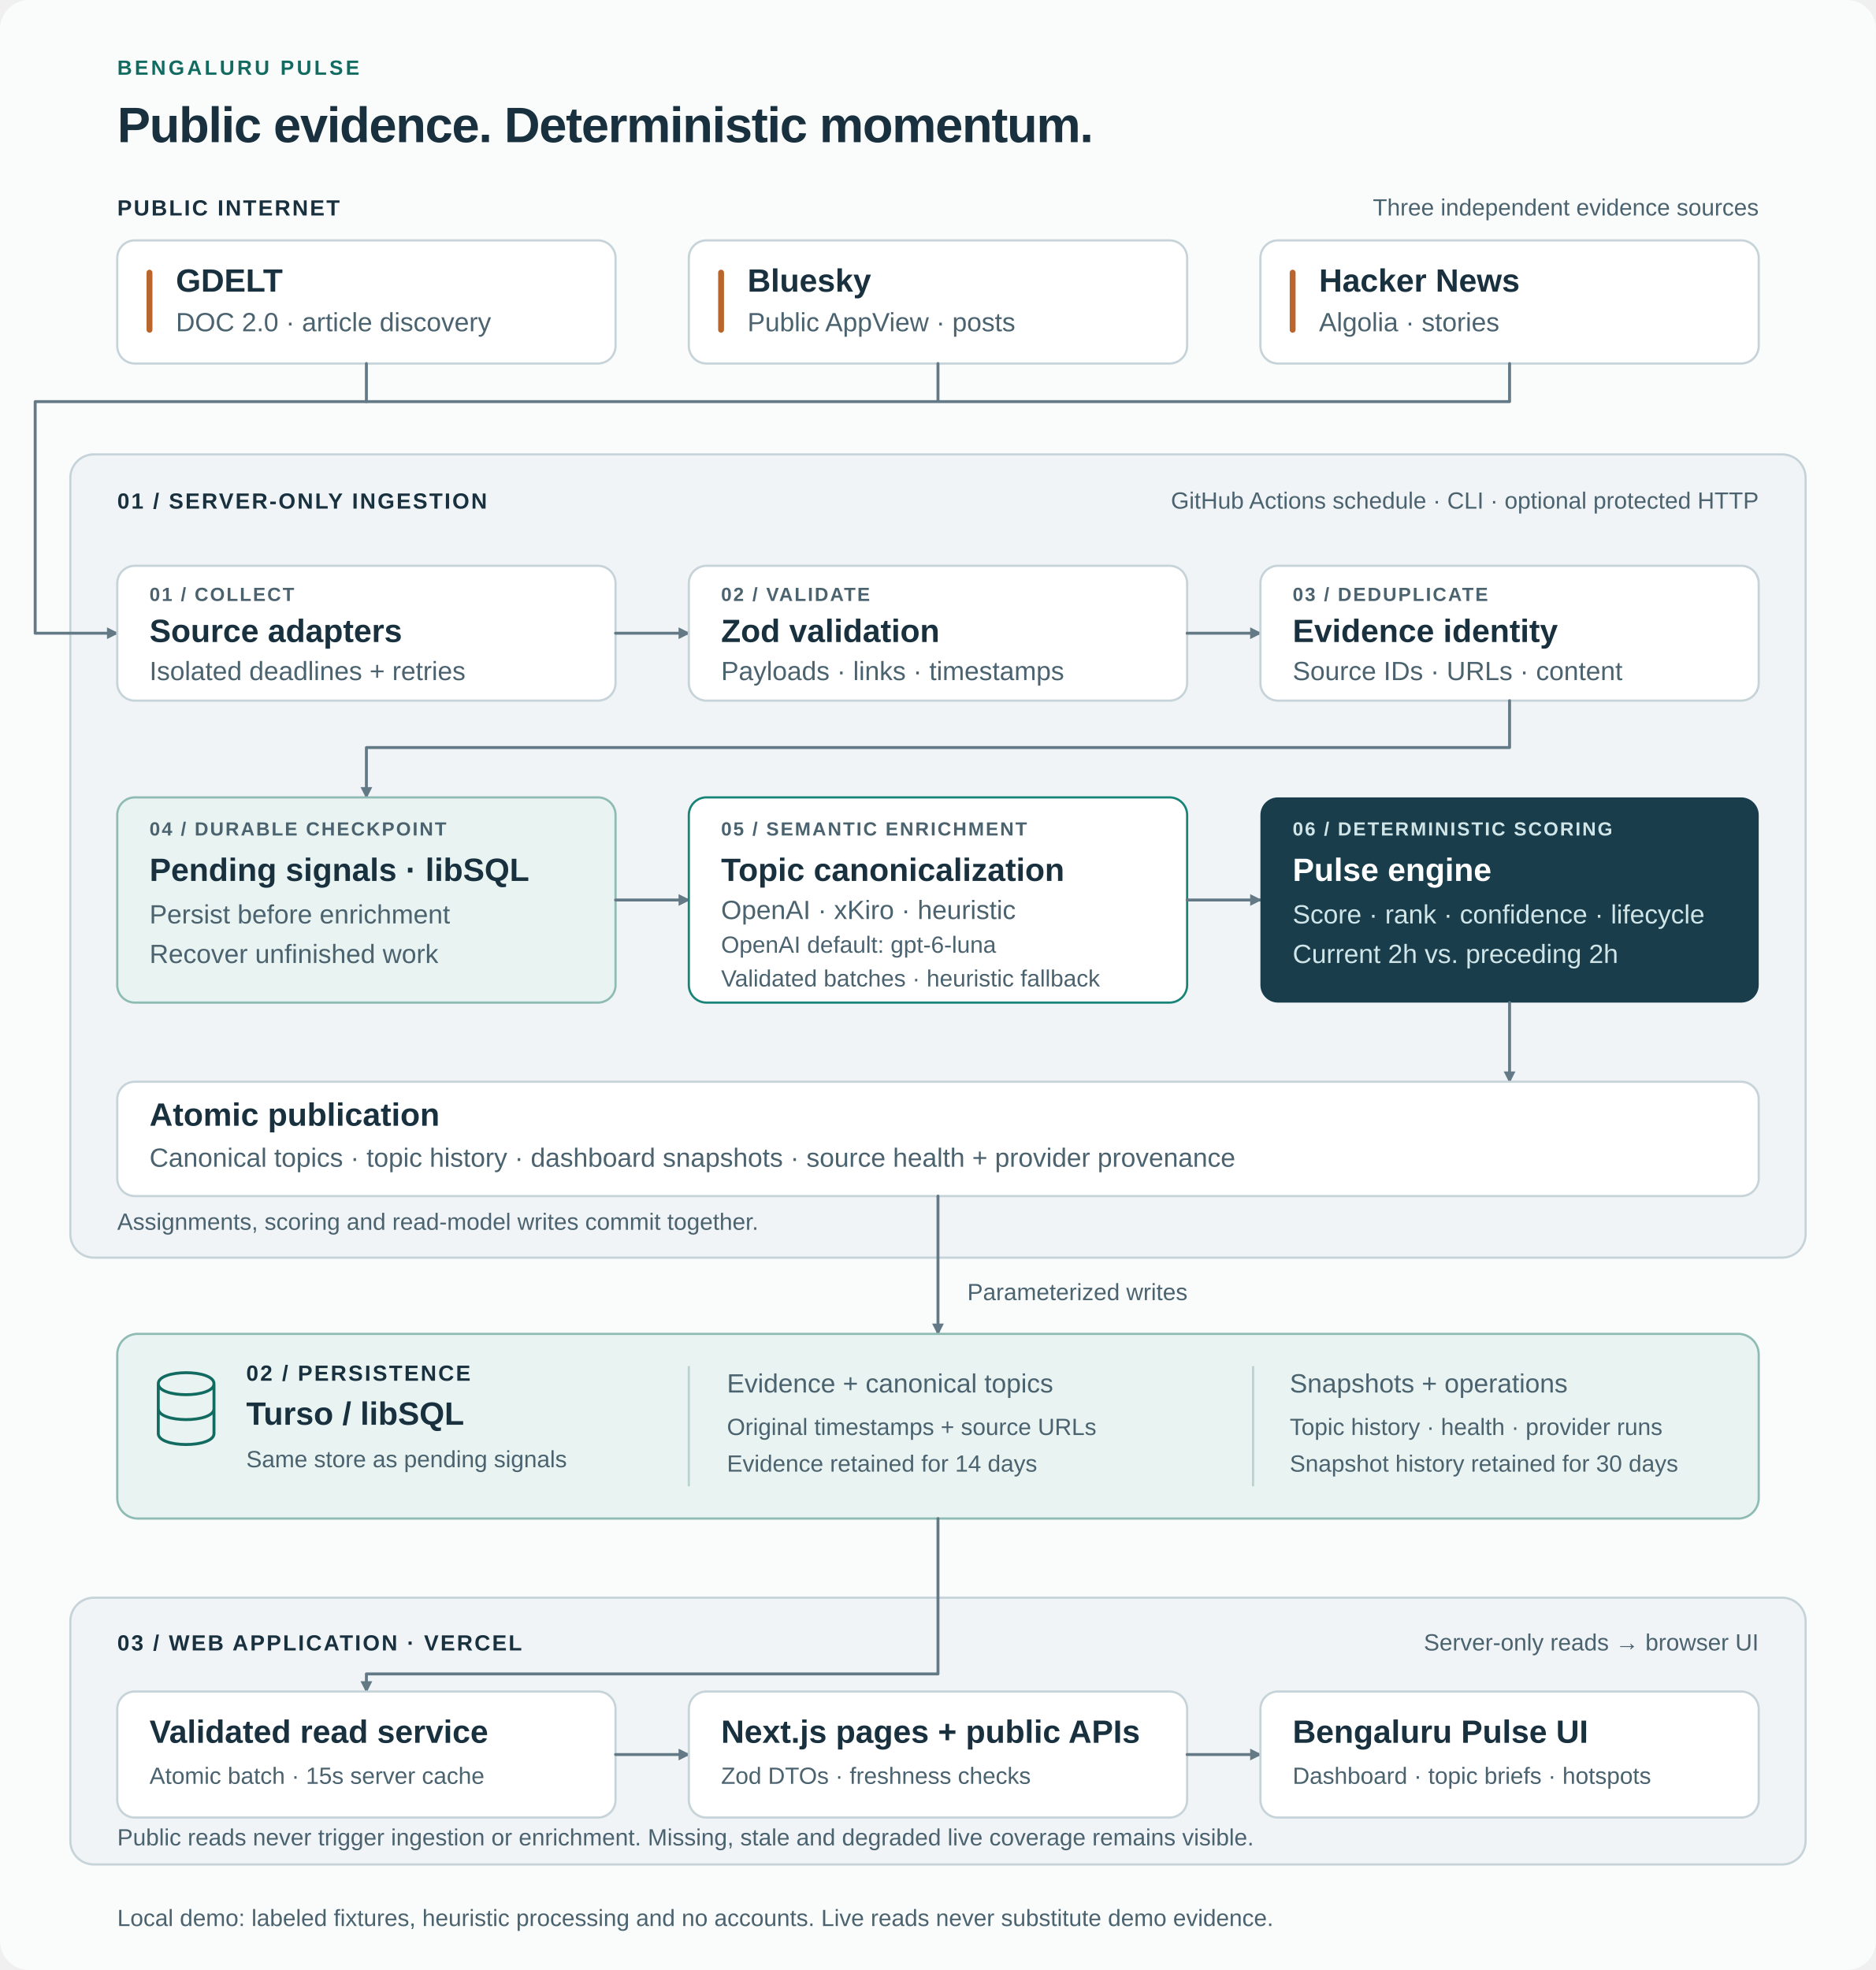
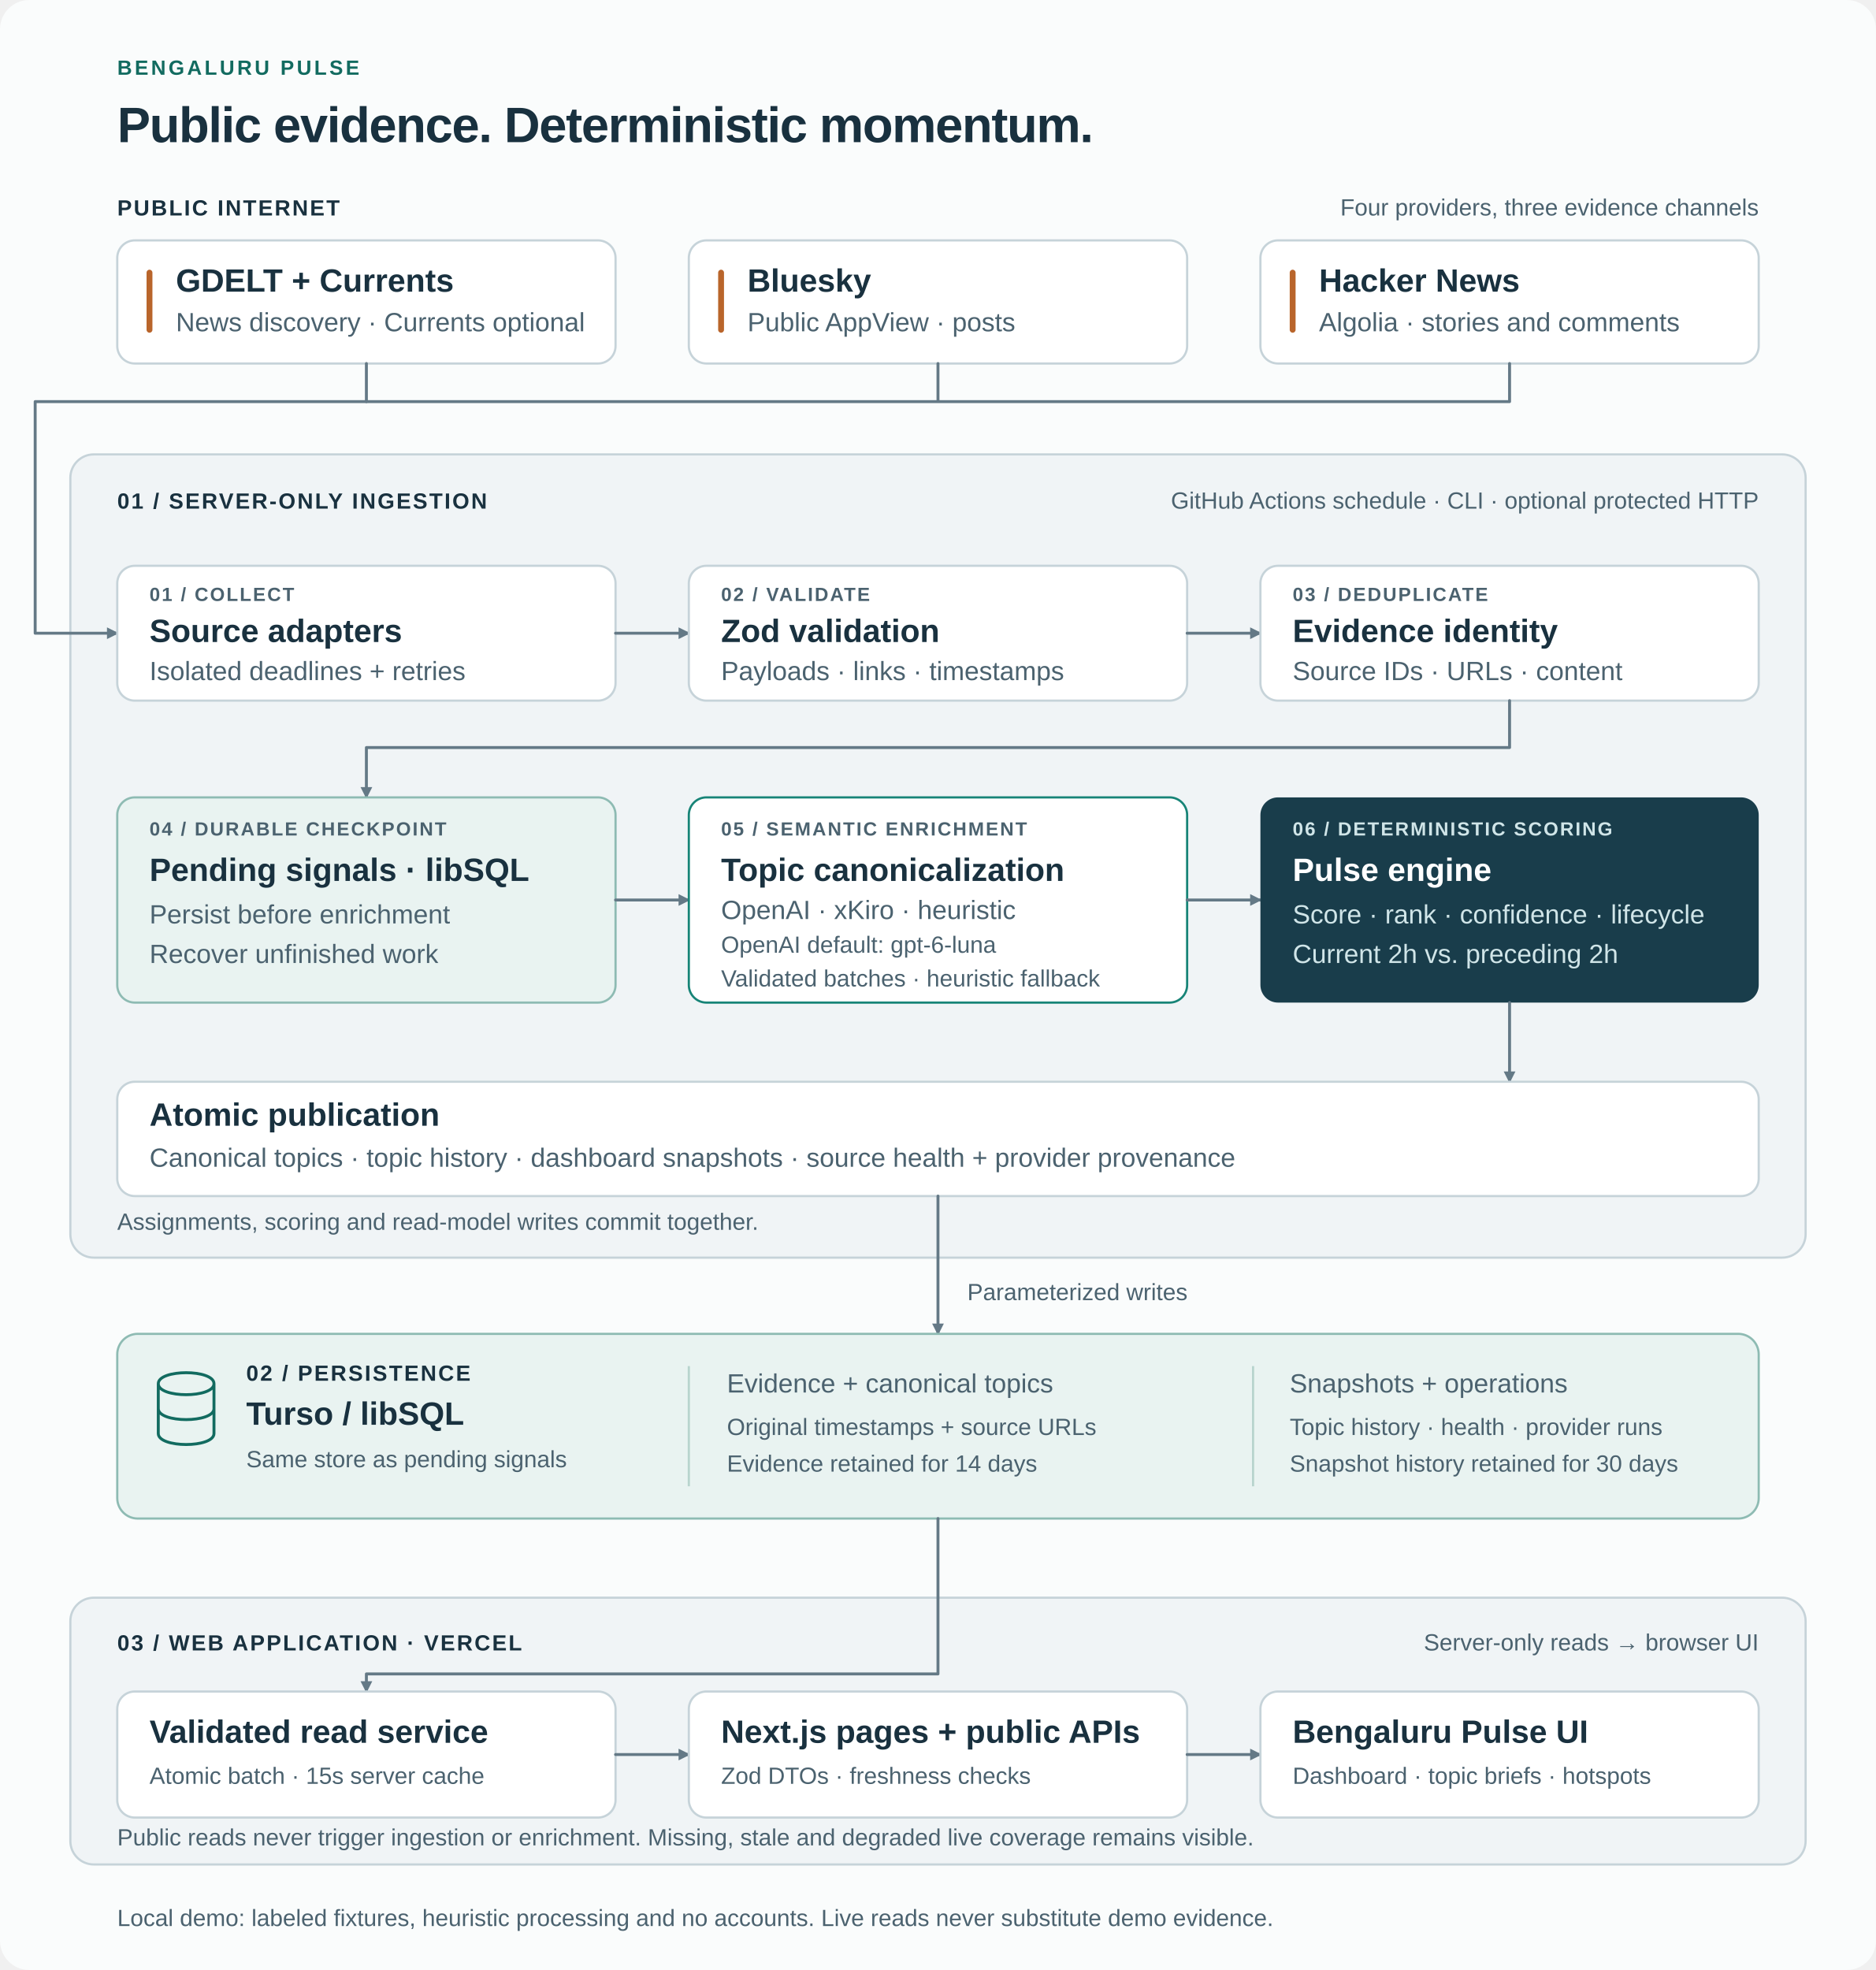
<svg xmlns="http://www.w3.org/2000/svg" width="1280" height="1344" viewBox="0 0 1280 1344" role="img" aria-labelledby="title description">
  <defs>
    <marker id="arrow" markerWidth="8" markerHeight="8" refX="7" refY="4" orient="auto" markerUnits="userSpaceOnUse">
      <path d="M0 0 8 4 0 8Z" fill="#647986" />
    </marker>
    <style>
      text { font-family: -apple-system, BlinkMacSystemFont, "Segoe UI", Arial, sans-serif; fill: #19313f; }
      .eyebrow { font-size: 14px; font-weight: 700; letter-spacing: 1.8px; fill: #126b60; }
      .heading { font-size: 34px; font-weight: 700; letter-spacing: -0.7px; }
      .section { font-size: 15px; font-weight: 700; letter-spacing: 1.2px; }
      .label { font-size: 22px; font-weight: 650; }
      .body { font-size: 18px; fill: #4b626f; }
      .note { font-size: 16px; fill: #4b626f; }
      .step { font-size: 13px; font-weight: 700; letter-spacing: 1.1px; fill: #4b626f; }
      .card { fill: #fff; stroke: #c6d3d9; stroke-width: 1.5; }
      .flow { fill: none; stroke: #647986; stroke-width: 2; stroke-linejoin: round; stroke-linecap: round; marker-end: url(#arrow); }
      .bus { fill: none; stroke: #647986; stroke-width: 2; stroke-linejoin: round; stroke-linecap: round; }
      .light { fill: #fff; }
      .light-muted { fill: #d0e5e8; }
    </style>
  </defs>
  <rect width="1280" height="1344" rx="20" fill="#fafcfc" />
  <text class="eyebrow" x="80" y="51">BENGALURU PULSE</text>
  <text class="heading" x="80" y="97">Public evidence. Deterministic momentum.</text>
  <text class="section" x="80" y="147">PUBLIC INTERNET</text>
-   <text class="note" x="1200" y="147" text-anchor="end">Three independent evidence sources</text>
+   <text class="note" x="1200" y="147" text-anchor="end">Four providers, three evidence channels</text>
  <g>
    <rect class="card" x="80" y="164" width="340" height="84" rx="12" />
    <rect x="100" y="184" width="4" height="43" rx="2" fill="#b9652b" />
-     <text class="label" x="120" y="199">GDELT</text>
-     <text class="body" x="120" y="226">DOC 2.0 · article discovery</text>
+     <text class="label" x="120" y="199">GDELT + Currents</text>
+     <text class="body" x="120" y="226">News discovery · Currents optional</text>
  </g>
  <g>
    <rect class="card" x="470" y="164" width="340" height="84" rx="12" />
    <rect x="490" y="184" width="4" height="43" rx="2" fill="#b9652b" />
    <text class="label" x="510" y="199">Bluesky</text>
    <text class="body" x="510" y="226">Public AppView · posts</text>
  </g>
  <g>
    <rect class="card" x="860" y="164" width="340" height="84" rx="12" />
    <rect x="880" y="184" width="4" height="43" rx="2" fill="#b9652b" />
    <text class="label" x="900" y="199">Hacker News</text>
-     <text class="body" x="900" y="226">Algolia · stories</text>
+     <text class="body" x="900" y="226">Algolia · stories and comments</text>
  </g>
  <rect x="48" y="310" width="1184" height="548" rx="16" fill="#f0f4f6" stroke="#c6d3d9" stroke-width="1.5" />
  <text class="section" x="80" y="347">01 / SERVER-ONLY INGESTION</text>
  <text class="note" x="1200" y="347" text-anchor="end">GitHub Actions schedule · CLI · optional protected HTTP</text>
  <path class="bus" d="M250 248V274H1030V248 M640 248V274" />
  <path class="flow" d="M250 274H24V432H80" />
  <g>
    <rect class="card" x="80" y="386" width="340" height="92" rx="12" />
    <text class="step" x="102" y="410">01 / COLLECT</text>
    <text class="label" x="102" y="438">Source adapters</text>
    <text class="body" x="102" y="464">Isolated deadlines + retries</text>
  </g>
  <path class="flow" d="M420 432H470" />
  <g>
    <rect class="card" x="470" y="386" width="340" height="92" rx="12" />
    <text class="step" x="492" y="410">02 / VALIDATE</text>
    <text class="label" x="492" y="438">Zod validation</text>
    <text class="body" x="492" y="464">Payloads · links · timestamps</text>
  </g>
  <path class="flow" d="M810 432H860" />
  <g>
    <rect class="card" x="860" y="386" width="340" height="92" rx="12" />
    <text class="step" x="882" y="410">03 / DEDUPLICATE</text>
    <text class="label" x="882" y="438">Evidence identity</text>
    <text class="body" x="882" y="464">Source IDs · URLs · content</text>
  </g>
  <path class="flow" d="M1030 478V510H250V544" />
  <g>
    <rect x="80" y="544" width="340" height="140" rx="12" fill="#e9f3f1" stroke="#8ebbb3" stroke-width="1.5" />
    <text class="step" x="102" y="570">04 / DURABLE CHECKPOINT</text>
    <text class="label" x="102" y="601">Pending signals · libSQL</text>
    <text class="body" x="102" y="630">Persist before enrichment</text>
    <text class="body" x="102" y="657">Recover unfinished work</text>
  </g>
  <path class="flow" d="M420 614H470" />
  <g>
    <rect x="470" y="544" width="340" height="140" rx="12" fill="#fff" stroke="#178477" stroke-width="1.5" />
    <text class="step" x="492" y="570">05 / SEMANTIC ENRICHMENT</text>
    <text class="label" x="492" y="601">Topic canonicalization</text>
    <text class="body" x="492" y="627">OpenAI · xKiro · heuristic</text>
    <text class="note" x="492" y="650">OpenAI default: gpt-6-luna</text>
    <text class="note" x="492" y="673">Validated batches · heuristic fallback</text>
  </g>
  <path class="flow" d="M810 614H860" />
  <g>
    <rect x="860" y="544" width="340" height="140" rx="12" fill="#193d4b" />
    <text class="step light-muted" x="882" y="570">06 / DETERMINISTIC SCORING</text>
    <text class="label light" x="882" y="601">Pulse engine</text>
    <text class="body light-muted" x="882" y="630">Score · rank · confidence · lifecycle</text>
    <text class="body light-muted" x="882" y="657">Current 2h vs. preceding 2h</text>
  </g>
  <path class="flow" d="M1030 684V738" />
  <g>
    <rect class="card" x="80" y="738" width="1120" height="78" rx="12" />
    <text class="label" x="102" y="768">Atomic publication</text>
    <text class="body" x="102" y="796">Canonical topics · topic history · dashboard snapshots · source health + provider provenance</text>
  </g>
  <text class="note" x="80" y="839">Assignments, scoring and read-model writes commit together.</text>
  <path class="flow" d="M640 816V910" />
  <text class="note" x="660" y="887">Parameterized writes</text>
  <g>
    <rect x="80" y="910" width="1120" height="126" rx="14" fill="#e9f3f1" stroke="#8ebbb3" stroke-width="1.5" />
    <path d="M108 944C108 934 146 934 146 944V978C146 988 108 988 108 978Z M108 944C108 954 146 954 146 944 M108 961C108 971 146 971 146 961" fill="none" stroke="#126b60" stroke-width="2" />
    <text class="section" x="168" y="942">02 / PERSISTENCE</text>
    <text class="label" x="168" y="972">Turso / libSQL</text>
    <text class="note" x="168" y="1001">Same store as pending signals</text>
    <path d="M470 932V1014 M855 932V1014" stroke="#b8d4ce" stroke-width="1.5" />
    <text class="body" x="496" y="950">Evidence + canonical topics</text>
    <text class="note" x="496" y="979">Original timestamps + source URLs</text>
    <text class="note" x="496" y="1004">Evidence retained for 14 days</text>
    <text class="body" x="880" y="950">Snapshots + operations</text>
    <text class="note" x="880" y="979">Topic history · health · provider runs</text>
    <text class="note" x="880" y="1004">Snapshot history retained for 30 days</text>
  </g>
  <rect x="48" y="1090" width="1184" height="182" rx="16" fill="#f0f4f6" stroke="#c6d3d9" stroke-width="1.5" />
  <text class="section" x="80" y="1126">03 / WEB APPLICATION · VERCEL</text>
  <text class="note" x="1200" y="1126" text-anchor="end">Server-only reads → browser UI</text>
  <path class="flow" d="M640 1036V1142H250V1154" />
  <g>
    <rect class="card" x="80" y="1154" width="340" height="86" rx="12" />
    <text class="label" x="102" y="1189">Validated read service</text>
    <text class="note" x="102" y="1217">Atomic batch · 15s server cache</text>
  </g>
  <path class="flow" d="M420 1197H470" />
  <g>
    <rect class="card" x="470" y="1154" width="340" height="86" rx="12" />
    <text class="label" x="492" y="1189">Next.js pages + public APIs</text>
    <text class="note" x="492" y="1217">Zod DTOs · freshness checks</text>
  </g>
  <path class="flow" d="M810 1197H860" />
  <g>
    <rect class="card" x="860" y="1154" width="340" height="86" rx="12" />
    <text class="label" x="882" y="1189">Bengaluru Pulse UI</text>
    <text class="note" x="882" y="1217">Dashboard · topic briefs · hotspots</text>
  </g>
  <text class="note" x="80" y="1259">Public reads never trigger ingestion or enrichment. Missing, stale and degraded live coverage remains visible.</text>
  <text class="note" x="80" y="1314">Local demo: labeled fixtures, heuristic processing and no accounts. Live reads never substitute demo evidence.</text>
</svg>
